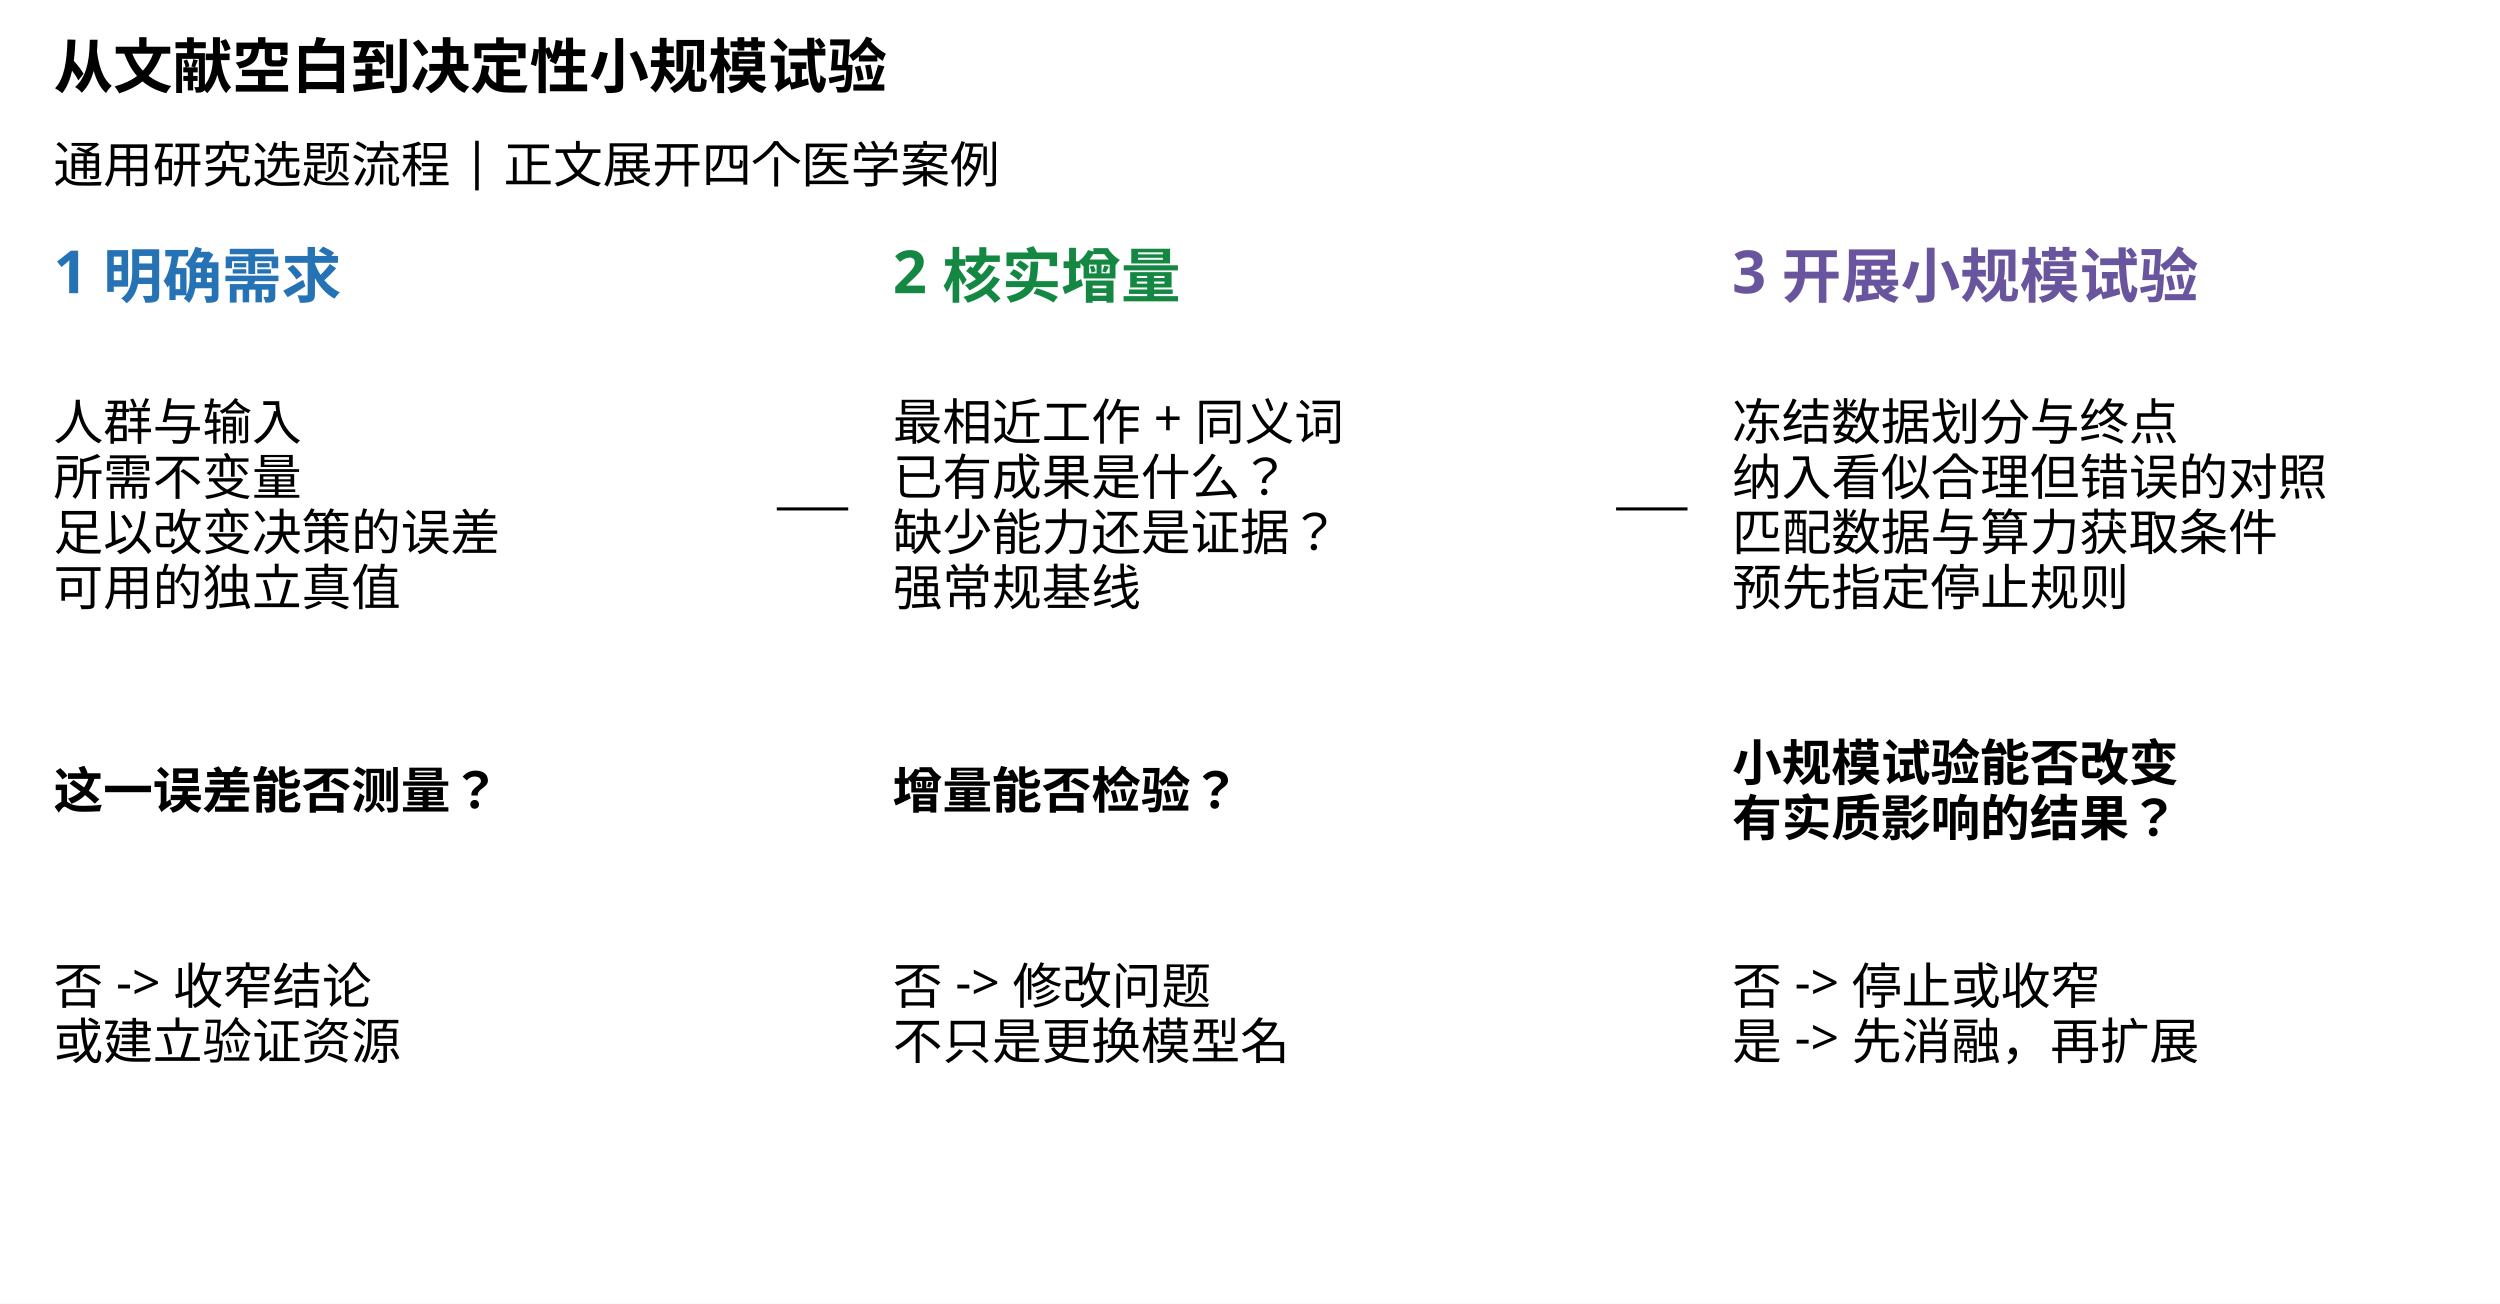
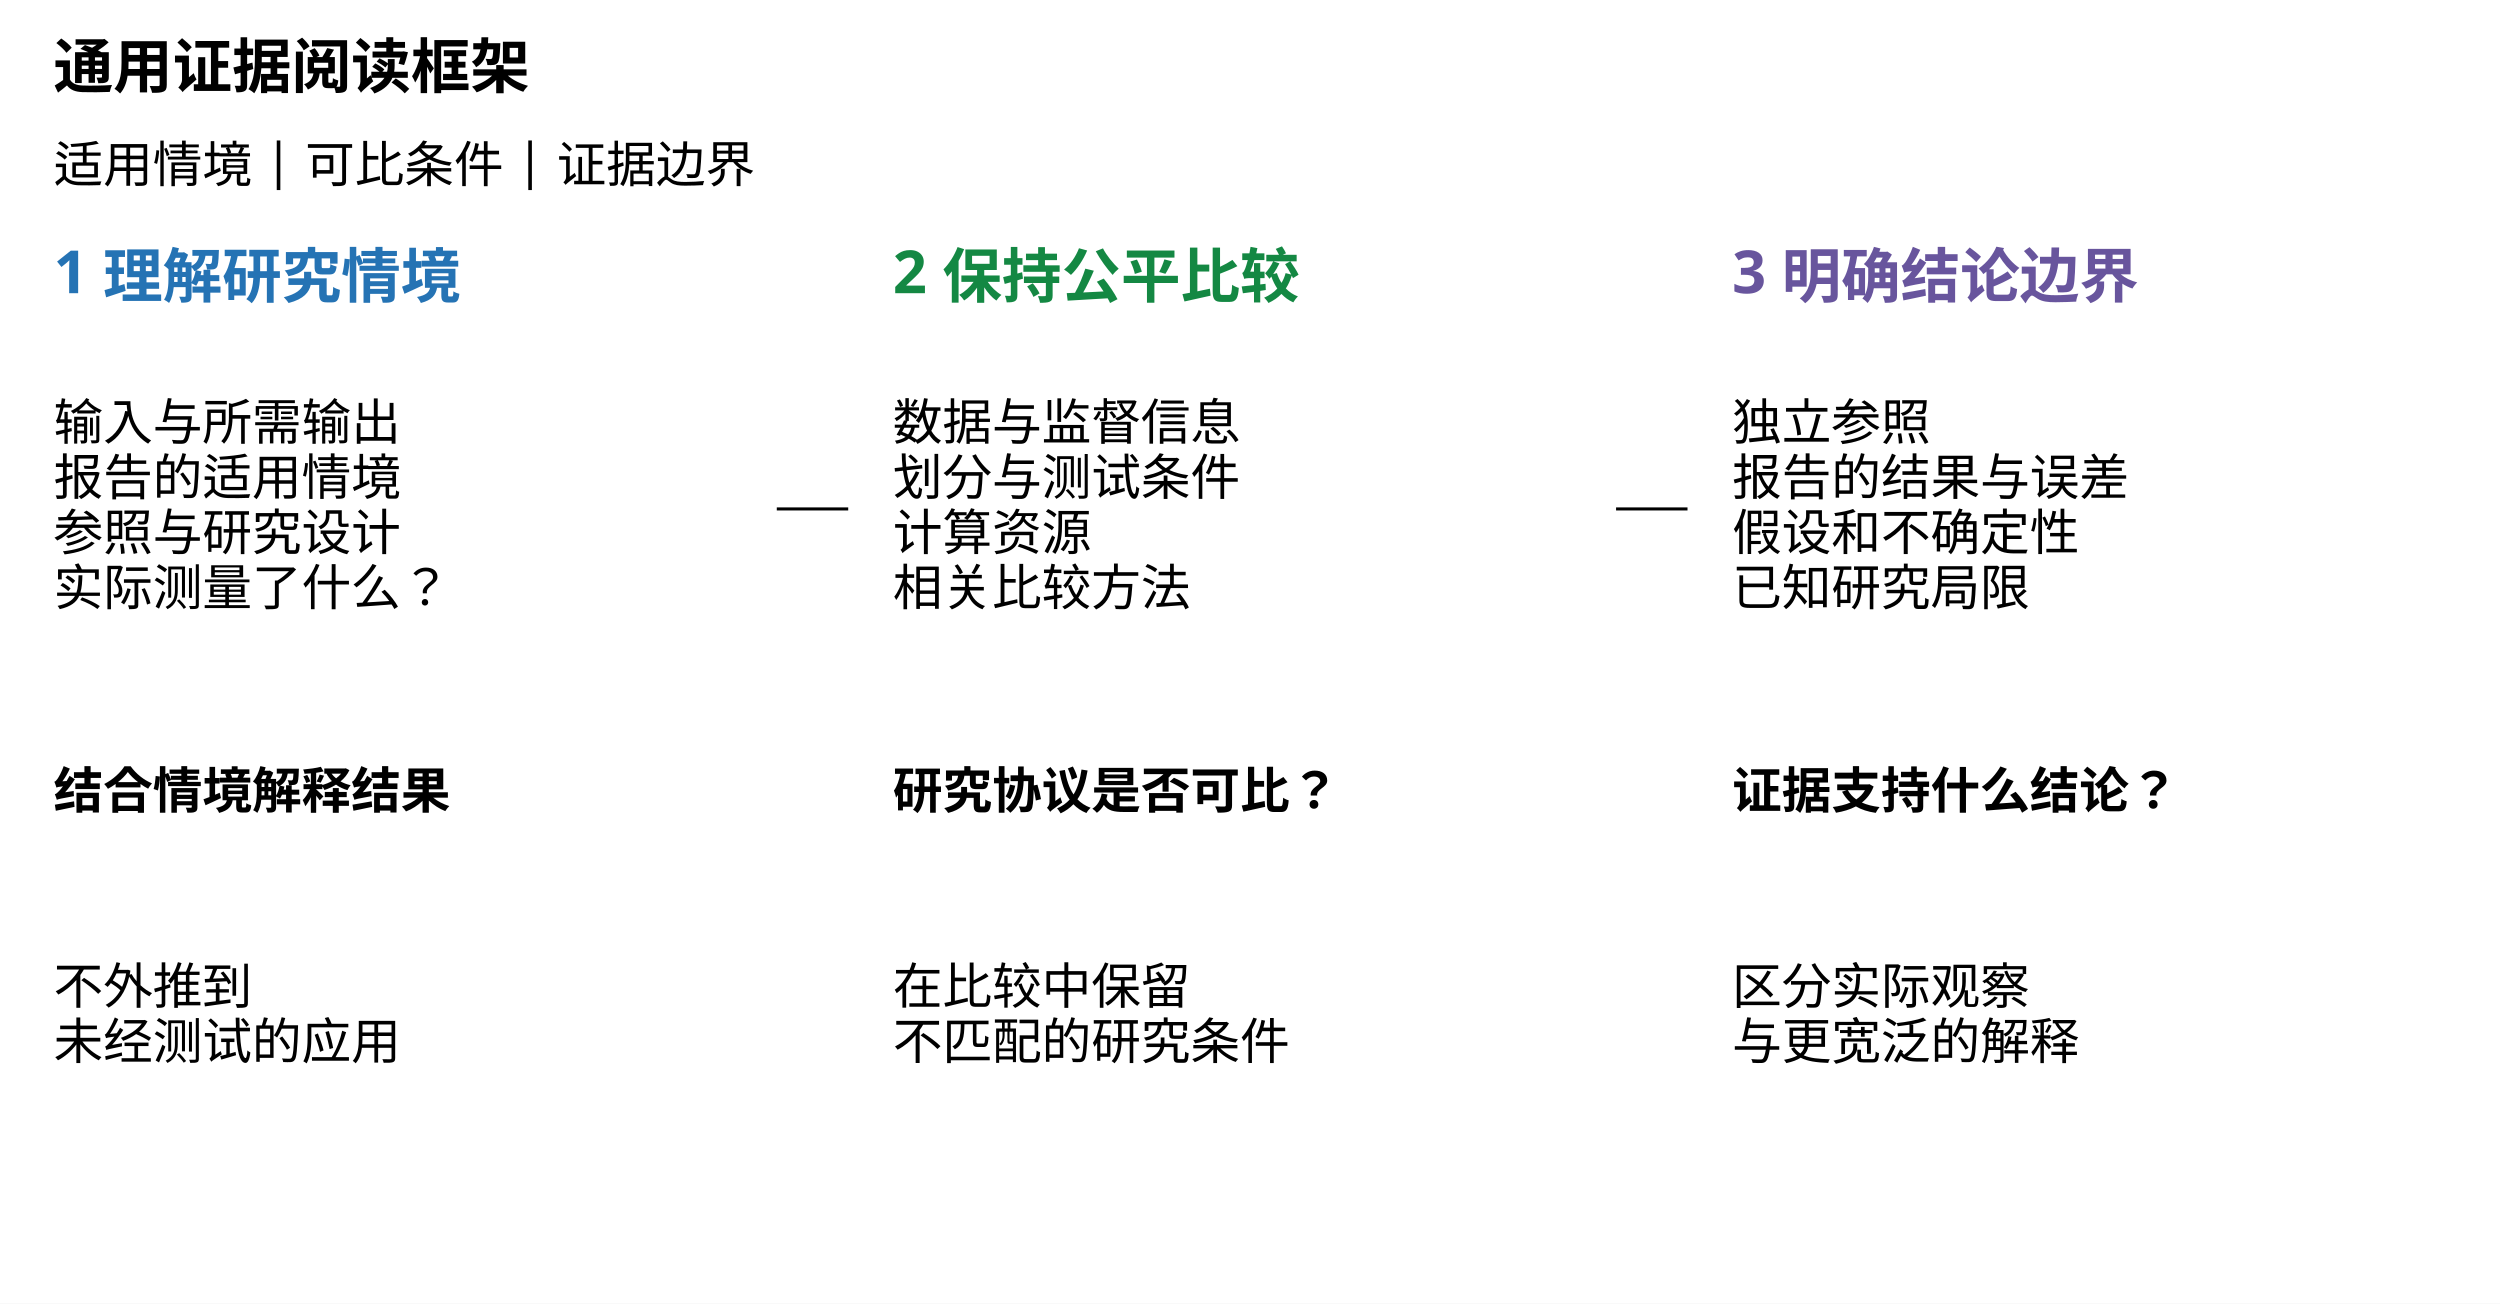
<svg xmlns="http://www.w3.org/2000/svg" width="1008pt" height="525.6pt" viewBox="0 0 1008 525.6" version="1.1" data-language="zh" lang="zh-CN">
  <defs>
    <style type="text/css">*{stroke-linejoin: round; stroke-linecap: butt}</style>
  </defs>
  <g id="figure_1">
    <g id="patch_1">
      <path d="M 0 525.6  L 1008 525.6  L 1008 0  L 0 0  z " style="fill: #ffffff" />
    </g>
    <g id="axes_1">
      <g id="line2d_1">
-         <path d="M 313.2 205.2  L 342 205.2  " clip-path="url(#pe54e912f91)" style="fill: none; stroke: #000000; stroke-width: 1.25" />
+         <path d="M 313.2 205.2  L 342 205.2  " clip-path="url(#pb80f6fe737)" style="fill: none; stroke: #000000; stroke-width: 1.25" />
      </g>
      <g id="line2d_2">
-         <path d="M 651.6 205.2  L 680.4 205.2  " clip-path="url(#pe54e912f91)" style="fill: none; stroke: #000000; stroke-width: 1.25" />
+         <path d="M 651.6 205.2  L 680.4 205.2  " clip-path="url(#pb80f6fe737)" style="fill: none; stroke: #000000; stroke-width: 1.25" />
      </g>
      <g id="text_1">
-         <text style="font-weight: 700; font-size: 24px; font-family: 'Microsoft YaHei'; text-anchor: start" x="21.6" y="35.409" transform="rotate(-0 21.6 35.40937)">从文献空白到决定性小规模试验</text>
+         <text style="font-weight: 700; font-size: 24px; font-family: 'Microsoft YaHei'; text-anchor: start" x="21.6" y="35.409" transform="rotate(-0 21.6 35.40937)">通用证据阅读框架</text>
      </g>
      <g id="text_2">
-         <text style="font-size: 20px; font-family: 'Microsoft YaHei'; text-anchor: start" x="21.6" y="73.608" transform="rotate(-0 21.6 73.60813)">通用研究选题流程 | 正文展开四个医学案例</text>
+         <text style="font-size: 20px; font-family: 'Microsoft YaHei'; text-anchor: start" x="21.6" y="73.491" transform="rotate(-0 21.6 73.49094)">适用情境 | 可比条件 | 证据边界</text>
      </g>
      <g id="text_3">
-         <text style="font-weight: 700; font-size: 24px; font-family: 'Microsoft YaHei'; text-anchor: start; fill: #2573b4" x="21.6" y="118.209" transform="rotate(-0 21.6 118.2094)">1  明确需求</text>
+         <text style="font-weight: 700; font-size: 24px; font-family: 'Microsoft YaHei'; text-anchor: start; fill: #2573b4" x="21.6" y="118.209" transform="rotate(-0 21.6 118.2094)">1  理解研究情境</text>
      </g>
      <g id="text_4">
-         <text style="font-size: 20px; font-family: 'Microsoft YaHei'" transform="translate(21.6 177.3502)">人群与输入</text>
-         <text style="font-size: 20px; font-family: 'Microsoft YaHei'" transform="translate(21.6 199.5886)">所需不变量</text>
-         <text style="font-size: 20px; font-family: 'Microsoft YaHei'" transform="translate(21.6 221.827)">足以改变决策的误差</text>
-         <text style="font-size: 20px; font-family: 'Microsoft YaHei'" transform="translate(21.6 244.0654)">可用的独立真值</text>
+         <text style="font-size: 20px; font-family: 'Microsoft YaHei'" transform="translate(21.6 177.3502)">输入与所需输出</text>
+         <text style="font-size: 20px; font-family: 'Microsoft YaHei'" transform="translate(21.6 199.5886)">报告的适用情境</text>
+         <text style="font-size: 20px; font-family: 'Microsoft YaHei'" transform="translate(21.6 221.827)">参照与研究设计</text>
+         <text style="font-size: 20px; font-family: 'Microsoft YaHei'" transform="translate(21.6 244.0654)">实际测量了什么？</text>
      </g>
      <g id="text_5">
-         <text style="font-weight: 700; font-size: 20px; font-family: 'Microsoft YaHei'; text-anchor: start" x="21.6" y="325.908" transform="rotate(-0 21.6 325.9078)">这一误差能否测量？</text>
+         <text style="font-weight: 700; font-size: 20px; font-family: 'Microsoft YaHei'; text-anchor: start" x="21.6" y="325.908" transform="rotate(-0 21.6 325.9078)">结合情境解释结果</text>
      </g>
      <g id="text_6">
-         <text style="font-size: 20px; font-family: 'Microsoft YaHei'" transform="translate(21.6 404.7886)">否 -&gt; 收窄结论</text>
-         <text style="font-size: 20px; font-family: 'Microsoft YaHei'" transform="translate(21.6 427.027)">或建立验证资源</text>
+         <text style="font-size: 20px; font-family: 'Microsoft YaHei'" transform="translate(21.6 404.7886)">不外推到</text>
+         <text style="font-size: 20px; font-family: 'Microsoft YaHei'" transform="translate(21.6 427.027)">未经测试的应用</text>
      </g>
      <g id="text_7">
-         <text style="font-weight: 700; font-size: 24px; font-family: 'Microsoft YaHei'; text-anchor: start; fill: #148843" x="360" y="118.209" transform="rotate(-0 360 118.2094)">2  核实增量</text>
+         <text style="font-weight: 700; font-size: 24px; font-family: 'Microsoft YaHei'; text-anchor: start; fill: #148843" x="360" y="118.209" transform="rotate(-0 360 118.2094)">2  保持公平比较</text>
      </g>
      <g id="text_8">
-         <text style="font-size: 20px; font-family: 'Microsoft YaHei'" transform="translate(360 177.3502)">最相近工作 + 同义词</text>
-         <text style="font-size: 20px; font-family: 'Microsoft YaHei'" transform="translate(360 199.5886)">已有成果是什么？</text>
-         <text style="font-size: 20px; font-family: 'Microsoft YaHei'" transform="translate(360 221.827)">缺少能力还是证据？</text>
-         <text style="font-size: 20px; font-family: 'Microsoft YaHei'" transform="translate(360 244.0654)">强常规基线</text>
+         <text style="font-size: 20px; font-family: 'Microsoft YaHei'" transform="translate(360 177.3502)">数据与监督信息</text>
+         <text style="font-size: 20px; font-family: 'Microsoft YaHei'" transform="translate(360 199.5886)">划分与测试条件</text>
+         <text style="font-size: 20px; font-family: 'Microsoft YaHei'" transform="translate(360 221.827)">计算资源</text>
+         <text style="font-size: 20px; font-family: 'Microsoft YaHei'" transform="translate(360 244.0654)">相关比较方法</text>
      </g>
      <g id="text_9">
-         <text style="font-weight: 700; font-size: 20px; font-family: 'Microsoft YaHei'; text-anchor: start" x="360" y="325.908" transform="rotate(-0 360 325.9078)">增量能否检验？</text>
+         <text style="font-weight: 700; font-size: 20px; font-family: 'Microsoft YaHei'; text-anchor: start" x="360" y="325.908" transform="rotate(-0 360 325.9078)">研究协议是否可比？</text>
      </g>
      <g id="text_10">
-         <text style="font-size: 20px; font-family: 'Microsoft YaHei'" transform="translate(360 404.7886)">否 -&gt; 修改问题</text>
-         <text style="font-size: 20px; font-family: 'Microsoft YaHei'" transform="translate(360 427.027)">不只是更换模型名</text>
+         <text style="font-size: 20px; font-family: 'Microsoft YaHei'" transform="translate(360 404.7886)">在比较中保留</text>
+         <text style="font-size: 20px; font-family: 'Microsoft YaHei'" transform="translate(360 427.027)">不匹配的研究条件</text>
      </g>
      <g id="text_11">
-         <text style="font-weight: 700; font-size: 24px; font-family: 'Microsoft YaHei'; text-anchor: start; fill: #68559d" x="698.4" y="118.209" transform="rotate(-0 698.4 118.2094)">3  开展小规模试验</text>
+         <text style="font-weight: 700; font-size: 24px; font-family: 'Microsoft YaHei'; text-anchor: start; fill: #68559d" x="698.4" y="118.209" transform="rotate(-0 698.4 118.2094)">3  明确结论边界</text>
      </g>
      <g id="text_12">
-         <text style="font-size: 20px; font-family: 'Microsoft YaHei'" transform="translate(698.4 177.3502)">冻结数据划分与终点</text>
-         <text style="font-size: 20px; font-family: 'Microsoft YaHei'" transform="translate(698.4 199.5886)">纳入看似合理但错误的对照</text>
-         <text style="font-size: 20px; font-family: 'Microsoft YaHei'" transform="translate(698.4 221.827)">匹配数据与算力获取条件</text>
-         <text style="font-size: 20px; font-family: 'Microsoft YaHei'" transform="translate(698.4 244.0654)">预先指定停止规则</text>
+         <text style="font-size: 20px; font-family: 'Microsoft YaHei'" transform="translate(698.4 177.3502)">独立参照</text>
+         <text style="font-size: 20px; font-family: 'Microsoft YaHei'" transform="translate(698.4 199.5886)">报告的结果与误差</text>
+         <text style="font-size: 20px; font-family: 'Microsoft YaHei'" transform="translate(698.4 221.827)">假设和不确定性</text>
+         <text style="font-size: 20px; font-family: 'Microsoft YaHei'" transform="translate(698.4 244.0654)">已知研究局限</text>
      </g>
      <g id="text_13">
-         <text style="font-weight: 700; font-size: 20px; font-family: 'Microsoft YaHei'" transform="translate(698.4 314.7886)">小规模试验能否改变</text>
-         <text style="font-weight: 700; font-size: 20px; font-family: 'Microsoft YaHei'" transform="translate(698.4 337.027)">有实质影响的结果？</text>
+         <text style="font-weight: 700; font-size: 20px; font-family: 'Microsoft YaHei'; text-anchor: start" x="698.4" y="325.908" transform="rotate(-0 698.4 325.9078)">证据支持什么结论？</text>
      </g>
      <g id="text_14">
-         <text style="font-size: 20px; font-family: 'Microsoft YaHei'" transform="translate(698.4 404.7886)">否 -&gt; 停止或收窄</text>
-         <text style="font-size: 20px; font-family: 'Microsoft YaHei'" transform="translate(698.4 427.027)">是 -&gt; 先消融，再扩展</text>
+         <text style="font-size: 20px; font-family: 'Microsoft YaHei'" transform="translate(698.4 404.7886)">区分实际观察</text>
+         <text style="font-size: 20px; font-family: 'Microsoft YaHei'" transform="translate(698.4 427.027)">与更宽泛的解释</text>
      </g>
    </g>
  </g>
  <defs>
-     <clipPath id="pe54e912f91">
+     <clipPath id="pb80f6fe737">
      <rect x="0" y="0" width="1008" height="525.6" />
    </clipPath>
  </defs>
</svg>
